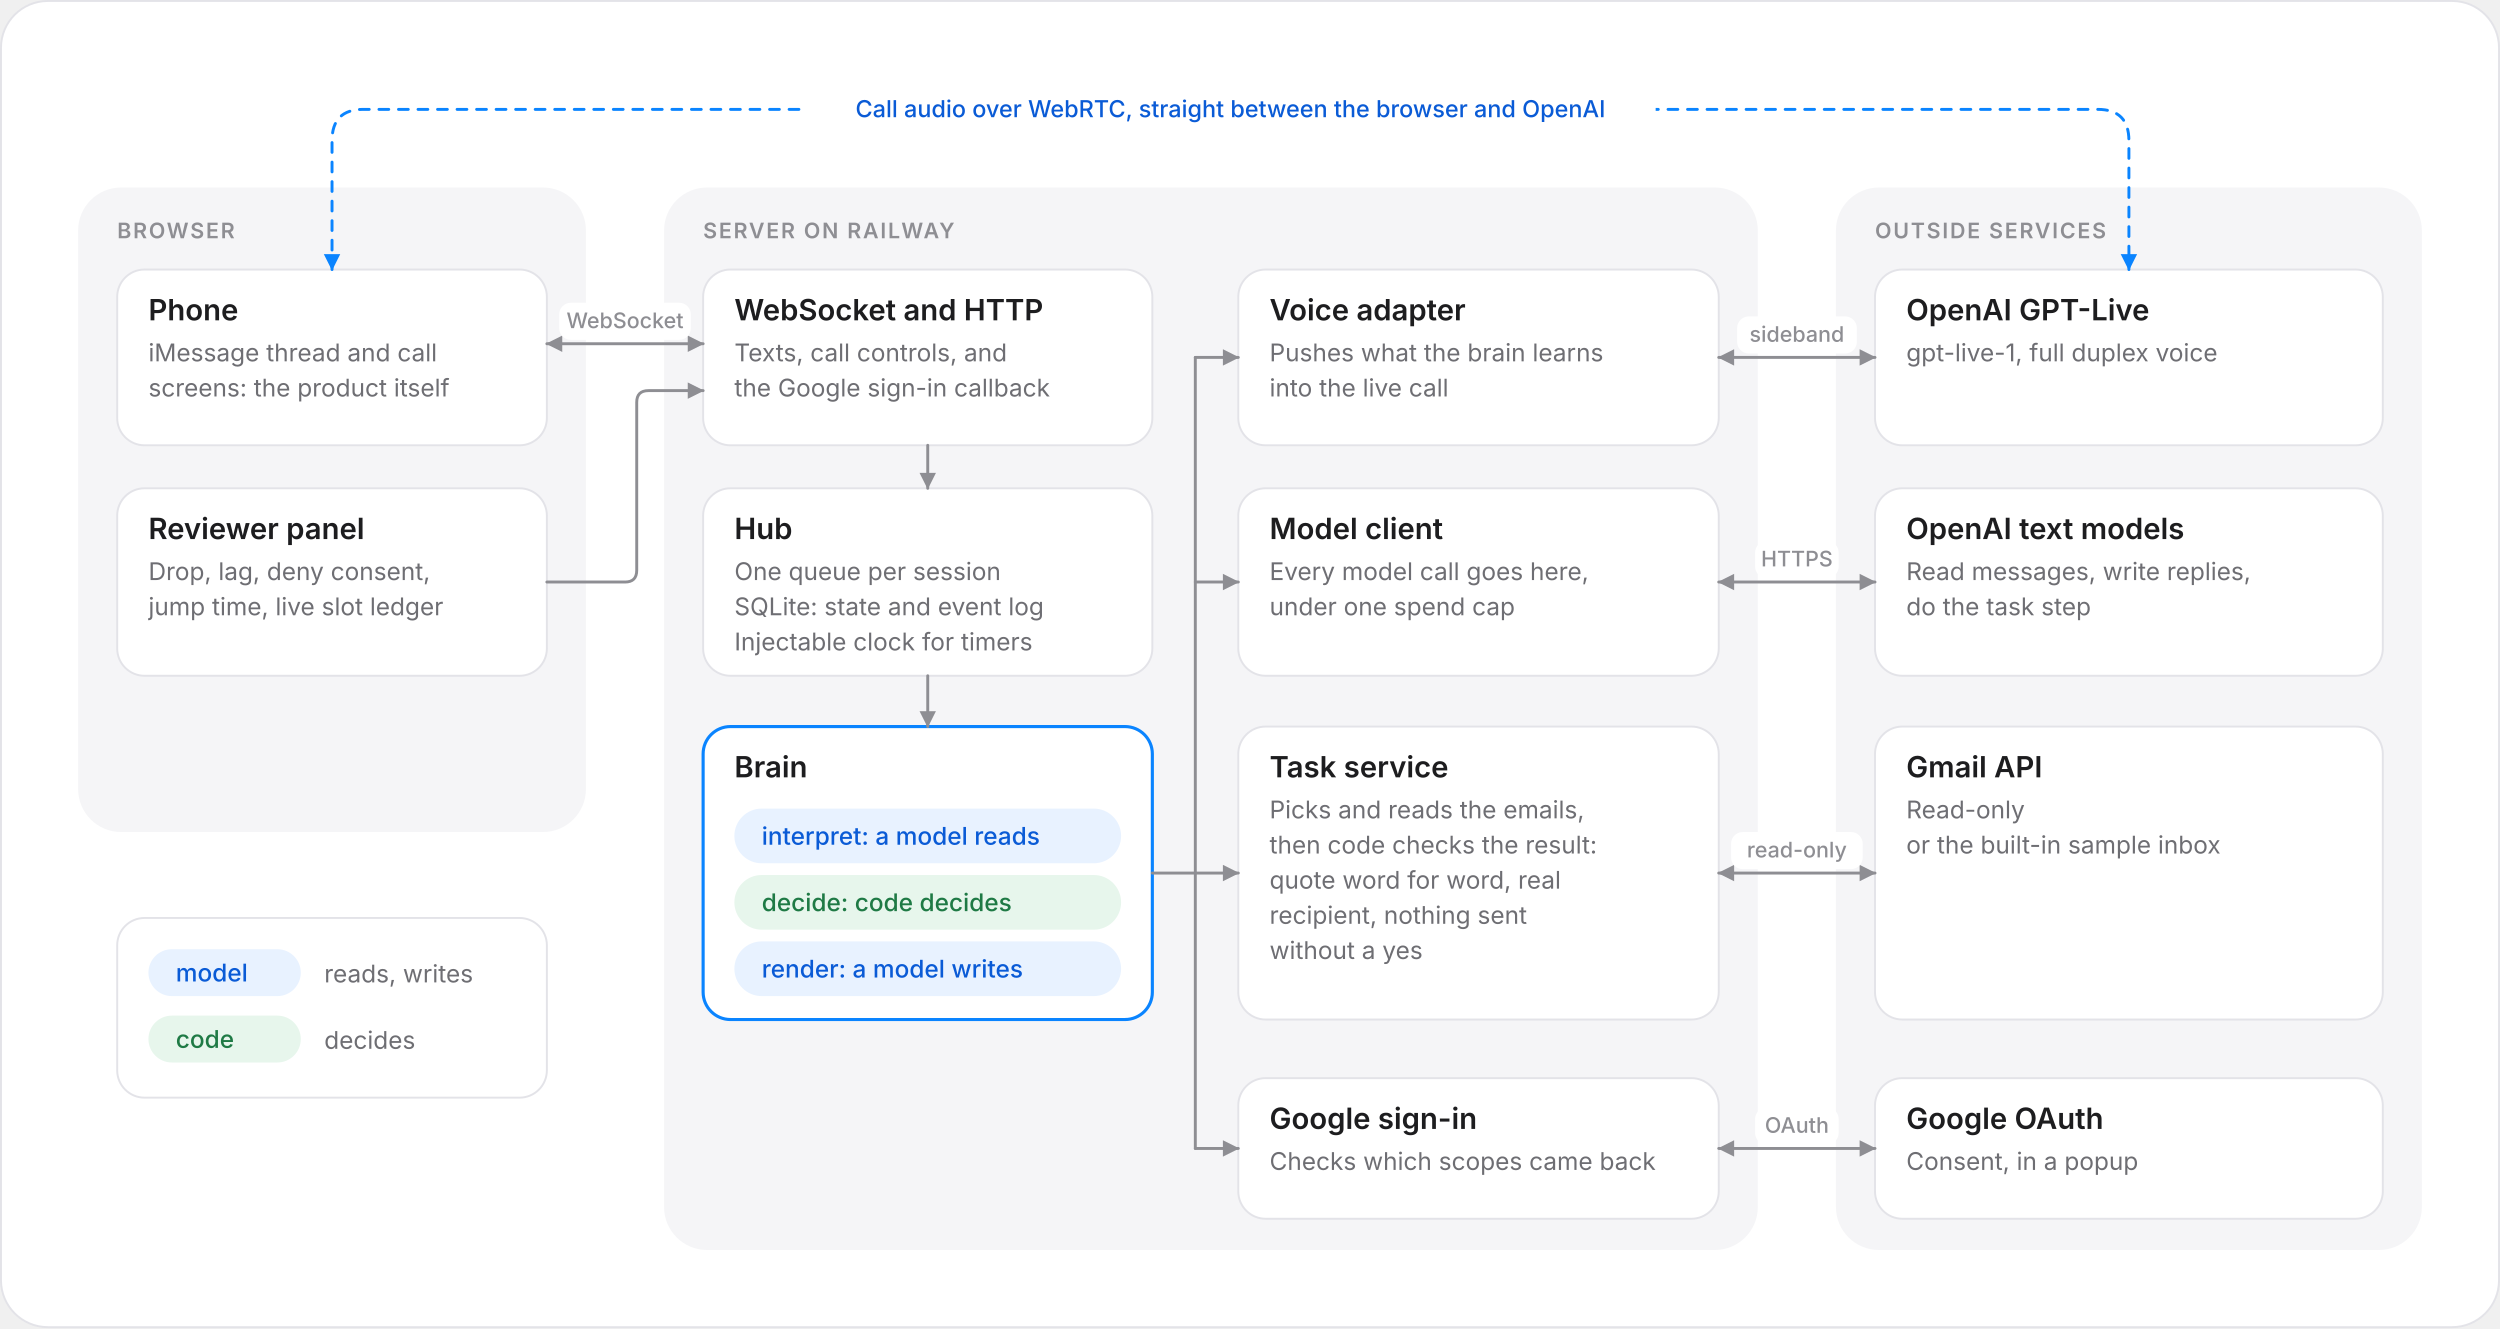
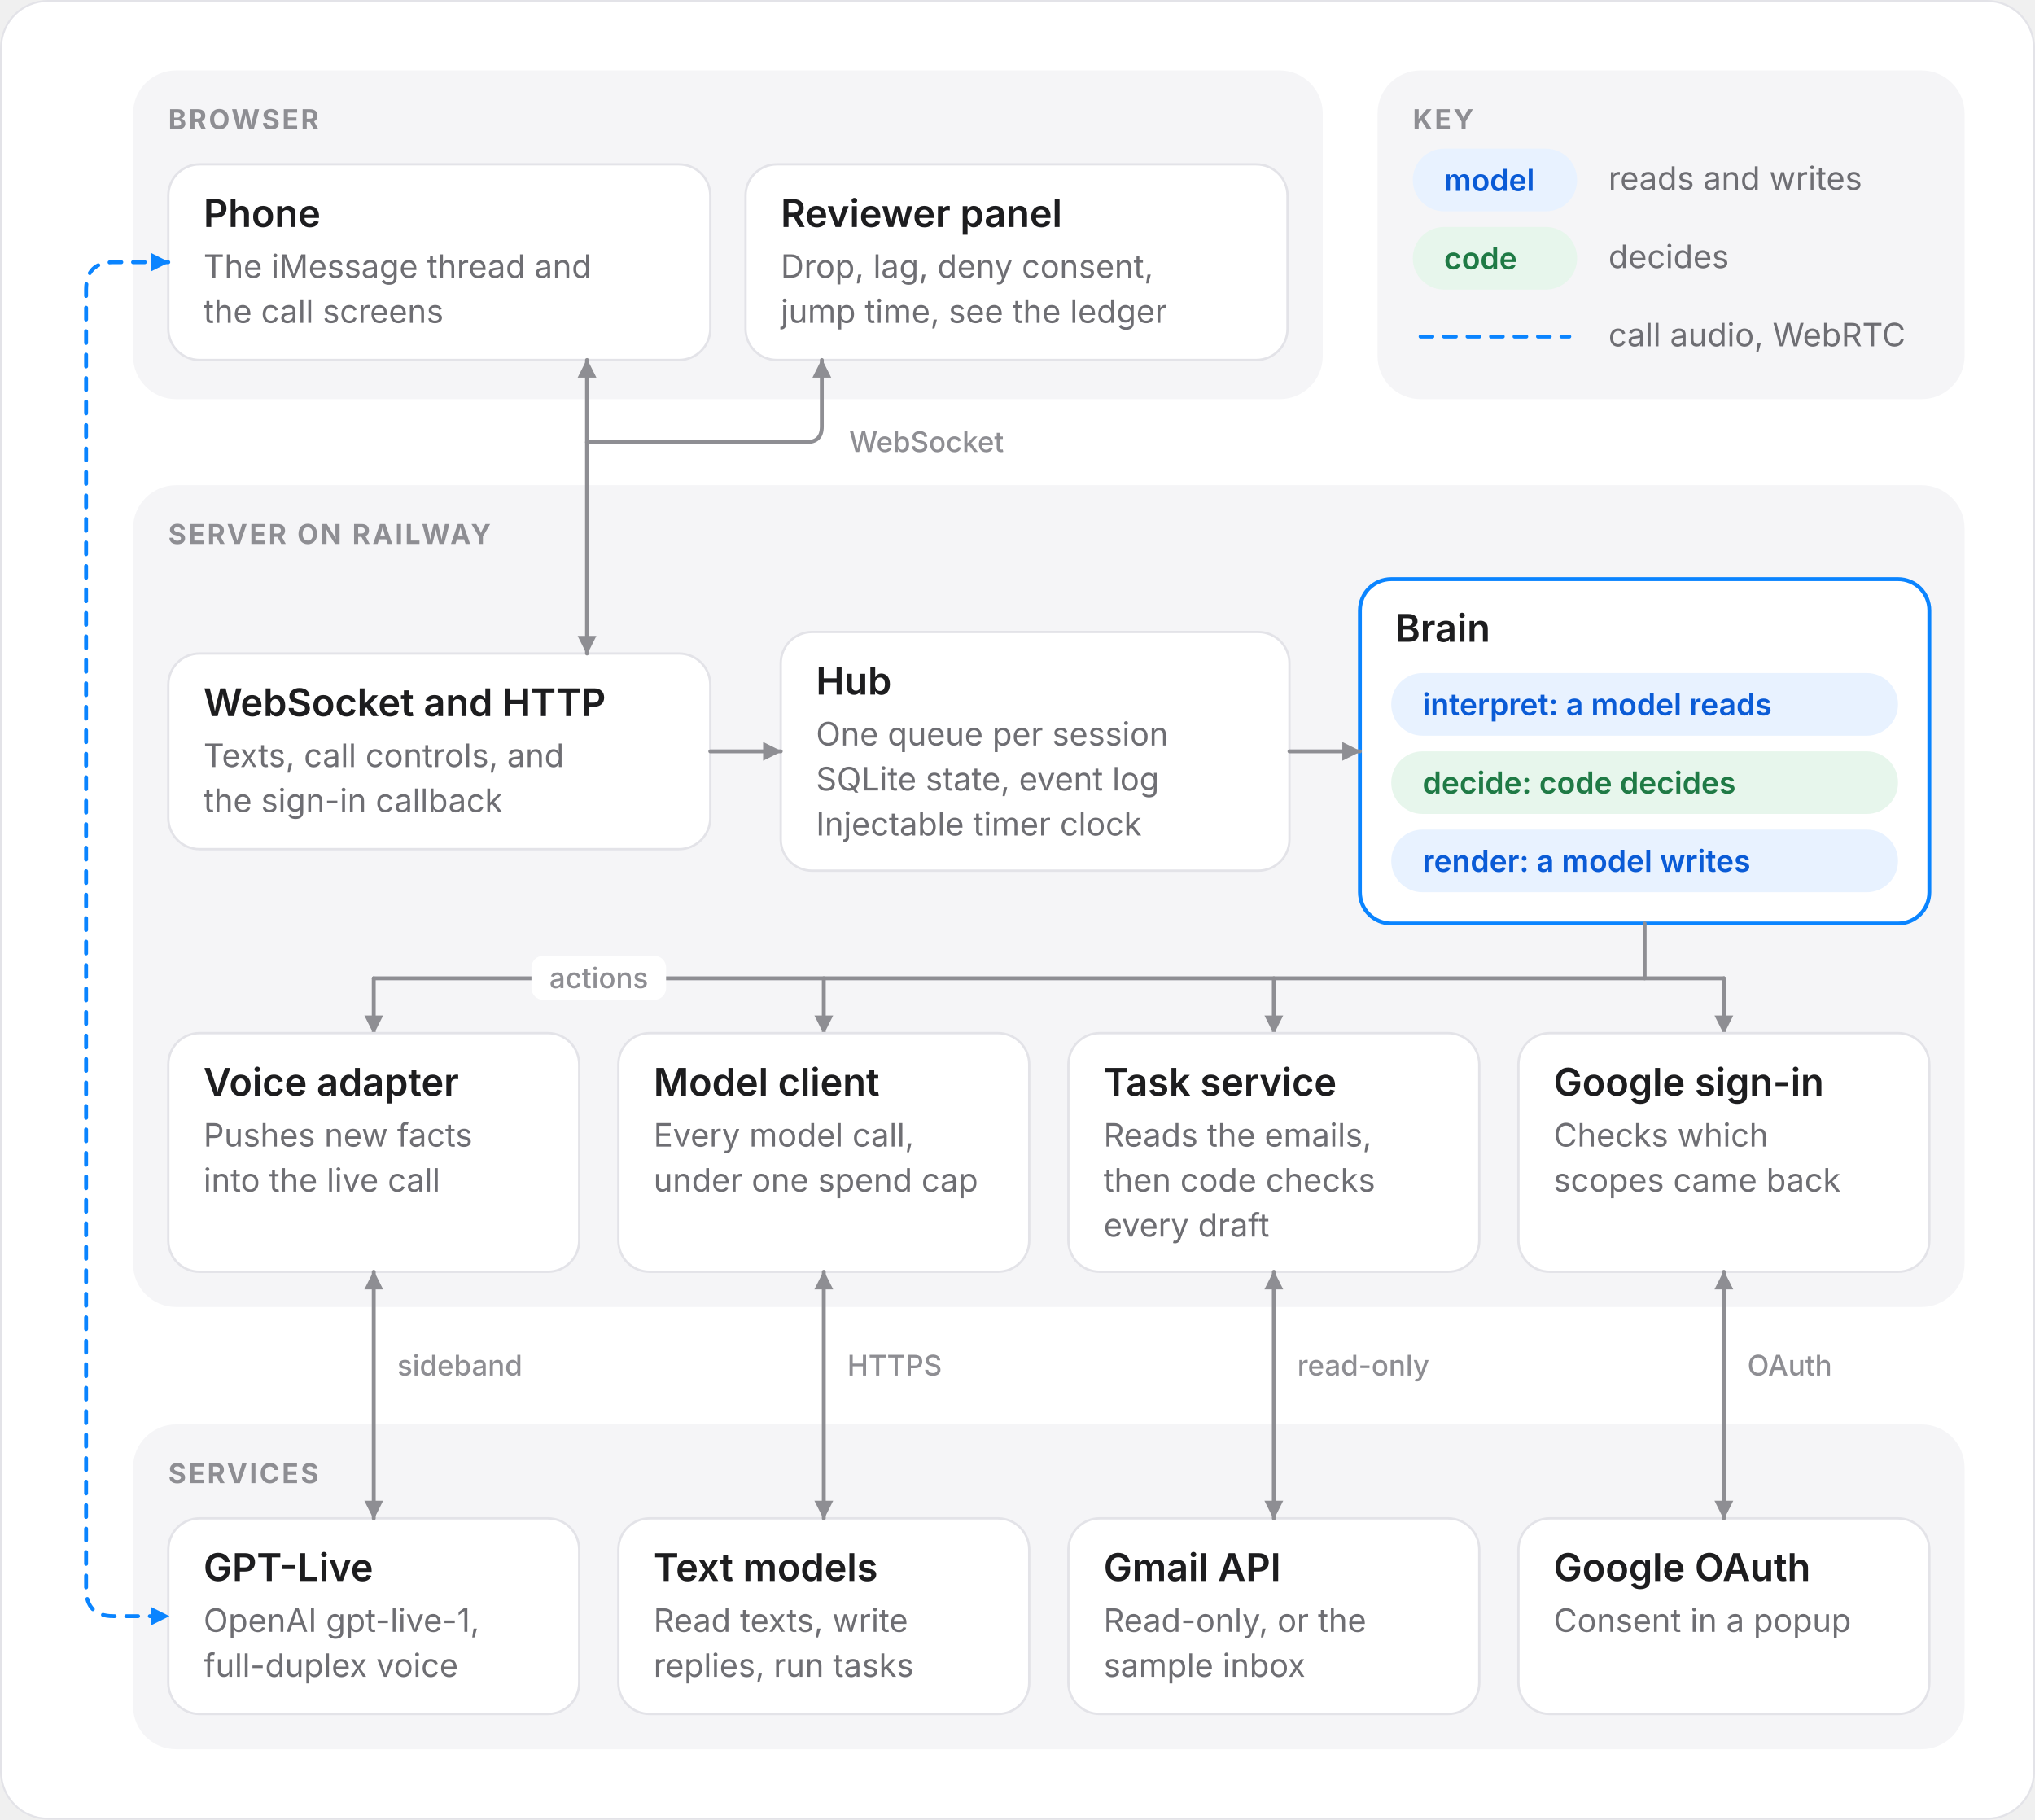
- <svg xmlns="http://www.w3.org/2000/svg" width="1280" height="680" viewBox="0 0 1280 680" font-family="-apple-system, BlinkMacSystemFont, 'SF Pro Text', 'Segoe UI', Inter, Helvetica, Arial, sans-serif" role="img" aria-label="Architecture: the browser, one brain per session on the server, and the outside services it calls">
+ <svg xmlns="http://www.w3.org/2000/svg" width="1040" height="930" viewBox="0 0 1040 930" font-family="-apple-system, BlinkMacSystemFont, 'SF Pro Text', 'Segoe UI', Inter, Helvetica, Arial, sans-serif" role="img" aria-label="Architecture: the browser, one brain per session on the server, and the outside services it calls">
  <defs>
-     <marker id="arrow" viewBox="0 0 10 10" refX="8.5" refY="5" markerWidth="7" markerHeight="7" orient="auto">
+     <marker id="arrow" viewBox="0 0 10 10" refX="8.5" refY="5" markerWidth="6" markerHeight="6" orient="auto">
      <path d="M1 1 L9 5 L1 9 z" fill="#8e8e93" />
    </marker>
-     <marker id="arrow-start" viewBox="0 0 10 10" refX="1.5" refY="5" markerWidth="7" markerHeight="7" orient="auto">
+     <marker id="arrow-start" viewBox="0 0 10 10" refX="1.5" refY="5" markerWidth="6" markerHeight="6" orient="auto">
      <path d="M9 1 L1 5 L9 9 z" fill="#8e8e93" />
    </marker>
-     <marker id="arrow-blue" viewBox="0 0 10 10" refX="8.5" refY="5" markerWidth="7" markerHeight="7" orient="auto">
+     <marker id="arrow-blue" viewBox="0 0 10 10" refX="8.5" refY="5" markerWidth="6" markerHeight="6" orient="auto">
      <path d="M1 1 L9 5 L1 9 z" fill="#0a84ff" />
    </marker>
-     <marker id="arrow-start-blue" viewBox="0 0 10 10" refX="1.5" refY="5" markerWidth="7" markerHeight="7" orient="auto">
+     <marker id="arrow-start-blue" viewBox="0 0 10 10" refX="1.5" refY="5" markerWidth="6" markerHeight="6" orient="auto">
      <path d="M9 1 L1 5 L9 9 z" fill="#0a84ff" />
    </marker>
+     <marker id="arrow-green" viewBox="0 0 10 10" refX="8.5" refY="5" markerWidth="6" markerHeight="6" orient="auto">
+       <path d="M1 1 L9 5 L1 9 z" fill="#30a45b" />
+     </marker>
+     <marker id="arrow-start-green" viewBox="0 0 10 10" refX="1.5" refY="5" markerWidth="6" markerHeight="6" orient="auto">
+       <path d="M9 1 L1 5 L9 9 z" fill="#30a45b" />
+     </marker>
  </defs>
-   <rect x="0.5" y="0.5" width="1279" height="679" rx="24" fill="#ffffff" stroke="#e3e3e8" />
-   <rect x="40" y="96" width="260" height="330" rx="22" fill="#f5f5f7" />
-   <text x="60" y="122" font-size="11" fill="#8e8e93" font-weight="600" text-anchor="start" letter-spacing="0.08em">BROWSER</text>
-   <rect x="340" y="96" width="560" height="544" rx="22" fill="#f5f5f7" />
-   <text x="360" y="122" font-size="11" fill="#8e8e93" font-weight="600" text-anchor="start" letter-spacing="0.08em">SERVER ON RAILWAY</text>
-   <rect x="940" y="96" width="300" height="544" rx="22" fill="#f5f5f7" />
-   <text x="960" y="122" font-size="11" fill="#8e8e93" font-weight="600" text-anchor="start" letter-spacing="0.08em">OUTSIDE SERVICES</text>
-   <rect x="60" y="138" width="220" height="90" rx="14" fill="#ffffff" stroke="#e3e3e8" stroke-width="1" />
-   <text x="76" y="164" font-size="15" fill="#1d1d1f" font-weight="600" text-anchor="start">Phone</text>
-   <text x="76" y="185" font-size="12.5" fill="#6e6e73" font-weight="400" text-anchor="start">iMessage thread and call</text>
-   <text x="76" y="203" font-size="12.5" fill="#6e6e73" font-weight="400" text-anchor="start">screens: the product itself</text>
-   <rect x="60" y="250" width="220" height="96" rx="14" fill="#ffffff" stroke="#e3e3e8" stroke-width="1" />
-   <text x="76" y="276" font-size="15" fill="#1d1d1f" font-weight="600" text-anchor="start">Reviewer panel</text>
-   <text x="76" y="297" font-size="12.5" fill="#6e6e73" font-weight="400" text-anchor="start">Drop, lag, deny consent,</text>
-   <text x="76" y="315" font-size="12.5" fill="#6e6e73" font-weight="400" text-anchor="start">jump time, live slot ledger</text>
-   <rect x="360" y="138" width="230" height="90" rx="14" fill="#ffffff" stroke="#e3e3e8" stroke-width="1" />
-   <text x="376" y="164" font-size="15" fill="#1d1d1f" font-weight="600" text-anchor="start">WebSocket and HTTP</text>
-   <text x="376" y="185" font-size="12.5" fill="#6e6e73" font-weight="400" text-anchor="start">Texts, call controls, and</text>
-   <text x="376" y="203" font-size="12.5" fill="#6e6e73" font-weight="400" text-anchor="start">the Google sign-in callback</text>
-   <rect x="360" y="250" width="230" height="96" rx="14" fill="#ffffff" stroke="#e3e3e8" stroke-width="1" />
-   <text x="376" y="276" font-size="15" fill="#1d1d1f" font-weight="600" text-anchor="start">Hub</text>
-   <text x="376" y="297" font-size="12.5" fill="#6e6e73" font-weight="400" text-anchor="start">One queue per session</text>
-   <text x="376" y="315" font-size="12.5" fill="#6e6e73" font-weight="400" text-anchor="start">SQLite: state and event log</text>
-   <text x="376" y="333" font-size="12.5" fill="#6e6e73" font-weight="400" text-anchor="start">Injectable clock for timers</text>
-   <rect x="360" y="372" width="230" height="150" rx="14" fill="#ffffff" stroke="#0a84ff" stroke-width="1.6" />
-   <text x="376" y="398" font-size="15" fill="#1d1d1f" font-weight="600" text-anchor="start">Brain</text>
-   <rect x="376" y="414" width="198" height="28" rx="14.0" fill="#e8f2ff" />
-   <text x="390" y="432.5" font-size="12.5" fill="#0a5bd6" font-weight="500" text-anchor="start">interpret: a model reads</text>
-   <rect x="376" y="448" width="198" height="28" rx="14.0" fill="#e7f6ec" />
-   <text x="390" y="466.5" font-size="12.5" fill="#1f7a45" font-weight="500" text-anchor="start">decide: code decides</text>
-   <rect x="376" y="482" width="198" height="28" rx="14.0" fill="#e8f2ff" />
-   <text x="390" y="500.5" font-size="12.5" fill="#0a5bd6" font-weight="500" text-anchor="start">render: a model writes</text>
-   <rect x="634" y="138" width="246" height="90" rx="14" fill="#ffffff" stroke="#e3e3e8" stroke-width="1" />
-   <text x="650" y="164" font-size="15" fill="#1d1d1f" font-weight="600" text-anchor="start">Voice adapter</text>
-   <text x="650" y="185" font-size="12.5" fill="#6e6e73" font-weight="400" text-anchor="start">Pushes what the brain learns</text>
-   <text x="650" y="203" font-size="12.5" fill="#6e6e73" font-weight="400" text-anchor="start">into the live call</text>
-   <rect x="634" y="250" width="246" height="96" rx="14" fill="#ffffff" stroke="#e3e3e8" stroke-width="1" />
-   <text x="650" y="276" font-size="15" fill="#1d1d1f" font-weight="600" text-anchor="start">Model client</text>
-   <text x="650" y="297" font-size="12.5" fill="#6e6e73" font-weight="400" text-anchor="start">Every model call goes here,</text>
-   <text x="650" y="315" font-size="12.5" fill="#6e6e73" font-weight="400" text-anchor="start">under one spend cap</text>
-   <rect x="634" y="372" width="246" height="150" rx="14" fill="#ffffff" stroke="#e3e3e8" stroke-width="1" />
-   <text x="650" y="398" font-size="15" fill="#1d1d1f" font-weight="600" text-anchor="start">Task service</text>
-   <text x="650" y="419" font-size="12.5" fill="#6e6e73" font-weight="400" text-anchor="start">Picks and reads the emails,</text>
-   <text x="650" y="437" font-size="12.5" fill="#6e6e73" font-weight="400" text-anchor="start">then code checks the result:</text>
-   <text x="650" y="455" font-size="12.5" fill="#6e6e73" font-weight="400" text-anchor="start">quote word for word, real</text>
-   <text x="650" y="473" font-size="12.5" fill="#6e6e73" font-weight="400" text-anchor="start">recipient, nothing sent</text>
-   <text x="650" y="491" font-size="12.5" fill="#6e6e73" font-weight="400" text-anchor="start">without a yes</text>
-   <rect x="634" y="552" width="246" height="72" rx="14" fill="#ffffff" stroke="#e3e3e8" stroke-width="1" />
-   <text x="650" y="578" font-size="15" fill="#1d1d1f" font-weight="600" text-anchor="start">Google sign-in</text>
-   <text x="650" y="599" font-size="12.5" fill="#6e6e73" font-weight="400" text-anchor="start">Checks which scopes came back</text>
-   <rect x="960" y="138" width="260" height="90" rx="14" fill="#ffffff" stroke="#e3e3e8" stroke-width="1" />
-   <text x="976" y="164" font-size="15" fill="#1d1d1f" font-weight="600" text-anchor="start">OpenAI GPT-Live</text>
-   <text x="976" y="185" font-size="12.5" fill="#6e6e73" font-weight="400" text-anchor="start">gpt-live-1, full duplex voice</text>
-   <rect x="960" y="250" width="260" height="96" rx="14" fill="#ffffff" stroke="#e3e3e8" stroke-width="1" />
-   <text x="976" y="276" font-size="15" fill="#1d1d1f" font-weight="600" text-anchor="start">OpenAI text models</text>
-   <text x="976" y="297" font-size="12.5" fill="#6e6e73" font-weight="400" text-anchor="start">Read messages, write replies,</text>
-   <text x="976" y="315" font-size="12.5" fill="#6e6e73" font-weight="400" text-anchor="start">do the task step</text>
-   <rect x="960" y="372" width="260" height="150" rx="14" fill="#ffffff" stroke="#e3e3e8" stroke-width="1" />
-   <text x="976" y="398" font-size="15" fill="#1d1d1f" font-weight="600" text-anchor="start">Gmail API</text>
-   <text x="976" y="419" font-size="12.5" fill="#6e6e73" font-weight="400" text-anchor="start">Read-only</text>
-   <text x="976" y="437" font-size="12.5" fill="#6e6e73" font-weight="400" text-anchor="start">or the built-in sample inbox</text>
-   <rect x="960" y="552" width="260" height="72" rx="14" fill="#ffffff" stroke="#e3e3e8" stroke-width="1" />
-   <text x="976" y="578" font-size="15" fill="#1d1d1f" font-weight="600" text-anchor="start">Google OAuth</text>
-   <text x="976" y="599" font-size="12.5" fill="#6e6e73" font-weight="400" text-anchor="start">Consent, in a popup</text>
-   <path d="M170 138 V72 Q170 56 186 56 H1074 Q1090 56 1090 72 V138" fill="none" stroke="#0a84ff" stroke-width="1.5" stroke-dasharray="5 5" marker-start="url(#arrow-start-blue)" marker-end="url(#arrow-blue)" stroke-linecap="round" stroke-linejoin="round" />
-   <rect x="412.3" y="46.0" width="435.4" height="20.0" rx="6" fill="#ffffff" />
-   <text x="630" y="60" font-size="12" fill="#0a5bd6" font-weight="500" text-anchor="middle">Call audio over WebRTC, straight between the browser and OpenAI</text>
-   <path d="M280 176 H360" fill="none" stroke="#8e8e93" stroke-width="1.5" marker-start="url(#arrow-start)" marker-end="url(#arrow)" stroke-linecap="round" stroke-linejoin="round" />
-   <rect x="286.3" y="155.0" width="67.4" height="19.0" rx="6" fill="#ffffff" />
-   <text x="320" y="168" font-size="11" fill="#8e8e93" font-weight="500" text-anchor="middle">WebSocket</text>
-   <path d="M280 298 H320 Q326 298 326 292 V206 Q326 200 332 200 H360" fill="none" stroke="#8e8e93" stroke-width="1.5" marker-end="url(#arrow)" stroke-linecap="round" stroke-linejoin="round" />
-   <path d="M475 228 V250" fill="none" stroke="#8e8e93" stroke-width="1.5" marker-end="url(#arrow)" stroke-linecap="round" stroke-linejoin="round" />
-   <path d="M475 346 V372" fill="none" stroke="#8e8e93" stroke-width="1.5" marker-end="url(#arrow)" stroke-linecap="round" stroke-linejoin="round" />
-   <path d="M590 447 H612" fill="none" stroke="#8e8e93" stroke-width="1.5" stroke-linecap="round" stroke-linejoin="round" />
-   <path d="M612 183 V588" fill="none" stroke="#8e8e93" stroke-width="1.5" stroke-linecap="round" stroke-linejoin="round" />
-   <path d="M612 183 H634" fill="none" stroke="#8e8e93" stroke-width="1.5" marker-end="url(#arrow)" stroke-linecap="round" stroke-linejoin="round" />
-   <path d="M612 298 H634" fill="none" stroke="#8e8e93" stroke-width="1.5" marker-end="url(#arrow)" stroke-linecap="round" stroke-linejoin="round" />
-   <path d="M612 447 H634" fill="none" stroke="#8e8e93" stroke-width="1.5" marker-end="url(#arrow)" stroke-linecap="round" stroke-linejoin="round" />
-   <path d="M612 588 H634" fill="none" stroke="#8e8e93" stroke-width="1.5" marker-end="url(#arrow)" stroke-linecap="round" stroke-linejoin="round" />
-   <path d="M880 183 H960" fill="none" stroke="#8e8e93" stroke-width="1.5" marker-start="url(#arrow-start)" marker-end="url(#arrow)" stroke-linecap="round" stroke-linejoin="round" />
-   <rect x="889.4" y="162.0" width="61.3" height="19.0" rx="6" fill="#ffffff" />
-   <text x="920" y="175" font-size="11" fill="#8e8e93" font-weight="500" text-anchor="middle">sideband</text>
-   <path d="M880 298 H960" fill="none" stroke="#8e8e93" stroke-width="1.5" marker-start="url(#arrow-start)" marker-end="url(#arrow)" stroke-linecap="round" stroke-linejoin="round" />
-   <rect x="898.6" y="277.0" width="42.8" height="19.0" rx="6" fill="#ffffff" />
-   <text x="920" y="290" font-size="11" fill="#8e8e93" font-weight="500" text-anchor="middle">HTTPS</text>
-   <path d="M880 447 H960" fill="none" stroke="#8e8e93" stroke-width="1.5" marker-start="url(#arrow-start)" marker-end="url(#arrow)" stroke-linecap="round" stroke-linejoin="round" />
-   <rect x="886.3" y="426.0" width="67.4" height="19.0" rx="6" fill="#ffffff" />
-   <text x="920" y="439" font-size="11" fill="#8e8e93" font-weight="500" text-anchor="middle">read-only</text>
-   <path d="M880 588 H960" fill="none" stroke="#8e8e93" stroke-width="1.5" marker-start="url(#arrow-start)" marker-end="url(#arrow)" stroke-linecap="round" stroke-linejoin="round" />
-   <rect x="898.6" y="567.0" width="42.8" height="19.0" rx="6" fill="#ffffff" />
-   <text x="920" y="580" font-size="11" fill="#8e8e93" font-weight="500" text-anchor="middle">OAuth</text>
-   <rect x="60" y="470" width="220" height="92" rx="14" fill="#ffffff" stroke="#e3e3e8" />
-   <rect x="76" y="486" width="78" height="24" rx="12.0" fill="#e8f2ff" />
-   <text x="90" y="502.5" font-size="12.5" fill="#0a5bd6" font-weight="500" text-anchor="start">model</text>
-   <text x="166" y="503" font-size="12.5" fill="#6e6e73" font-weight="400" text-anchor="start">reads, writes</text>
-   <rect x="76" y="520" width="78" height="24" rx="12.0" fill="#e7f6ec" />
-   <text x="90" y="536.5" font-size="12.5" fill="#1f7a45" font-weight="500" text-anchor="start">code</text>
-   <text x="166" y="537" font-size="12.5" fill="#6e6e73" font-weight="400" text-anchor="start">decides</text>
+   <rect x="0.5" y="0.5" width="1039" height="929" rx="24" fill="#ffffff" stroke="#e3e3e8" />
+   <rect x="68" y="36" width="608" height="168" rx="22" fill="#f5f5f7" />
+   <text x="86" y="66" font-size="14" fill="#8e8e93" font-weight="700" text-anchor="start" letter-spacing="0.08em">BROWSER</text>
+   <rect x="86" y="84" width="277" height="100" rx="16" fill="#ffffff" stroke="#e3e3e8" stroke-width="1.2" />
+   <text x="104" y="116" font-size="19.5" fill="#1d1d1f" font-weight="600" text-anchor="start">Phone</text>
+   <text x="104" y="142" font-size="16.5" fill="#6e6e73" font-weight="400" text-anchor="start">The iMessage thread and</text>
+   <text x="104" y="165" font-size="16.5" fill="#6e6e73" font-weight="400" text-anchor="start">the call screens</text>
+   <rect x="381" y="84" width="277" height="100" rx="16" fill="#ffffff" stroke="#e3e3e8" stroke-width="1.2" />
+   <text x="399" y="116" font-size="19.5" fill="#1d1d1f" font-weight="600" text-anchor="start">Reviewer panel</text>
+   <text x="399" y="142" font-size="16.5" fill="#6e6e73" font-weight="400" text-anchor="start">Drop, lag, deny consent,</text>
+   <text x="399" y="165" font-size="16.5" fill="#6e6e73" font-weight="400" text-anchor="start">jump time, see the ledger</text>
+   <rect x="704" y="36" width="300" height="168" rx="22" fill="#f5f5f7" />
+   <text x="722" y="66" font-size="14" fill="#8e8e93" font-weight="700" text-anchor="start" letter-spacing="0.08em">KEY</text>
+   <rect x="722" y="76" width="84" height="32" rx="16.0" fill="#e8f2ff" />
+   <text x="738" y="97.58" font-size="15.5" fill="#0a5bd6" font-weight="600" text-anchor="start">model</text>
+   <text x="822" y="97" font-size="16.5" fill="#6e6e73" font-weight="400" text-anchor="start">reads and writes</text>
+   <rect x="722" y="116" width="84" height="32" rx="16.0" fill="#e7f6ec" />
+   <text x="738" y="137.58" font-size="15.5" fill="#1f7a45" font-weight="600" text-anchor="start">code</text>
+   <text x="822" y="137" font-size="16.5" fill="#6e6e73" font-weight="400" text-anchor="start">decides</text>
+   <path d="M726 172 H802" fill="none" stroke="#0a84ff" stroke-width="2" stroke-dasharray="6 6" stroke-linecap="round" stroke-linejoin="round" />
+   <text x="822" y="177" font-size="16.5" fill="#6e6e73" font-weight="400" text-anchor="start">call audio, WebRTC</text>
+   <rect x="68" y="248" width="936" height="420" rx="22" fill="#f5f5f7" />
+   <text x="86" y="278" font-size="14" fill="#8e8e93" font-weight="700" text-anchor="start" letter-spacing="0.08em">SERVER ON RAILWAY</text>
+   <rect x="86" y="334" width="277" height="100" rx="16" fill="#ffffff" stroke="#e3e3e8" stroke-width="1.2" />
+   <text x="104" y="366" font-size="19.5" fill="#1d1d1f" font-weight="600" text-anchor="start">WebSocket and HTTP</text>
+   <text x="104" y="392" font-size="16.5" fill="#6e6e73" font-weight="400" text-anchor="start">Texts, call controls, and</text>
+   <text x="104" y="415" font-size="16.5" fill="#6e6e73" font-weight="400" text-anchor="start">the sign-in callback</text>
+   <rect x="399" y="323" width="260" height="122" rx="16" fill="#ffffff" stroke="#e3e3e8" stroke-width="1.2" />
+   <text x="417" y="355" font-size="19.5" fill="#1d1d1f" font-weight="600" text-anchor="start">Hub</text>
+   <text x="417" y="381" font-size="16.5" fill="#6e6e73" font-weight="400" text-anchor="start">One queue per session</text>
+   <text x="417" y="404" font-size="16.5" fill="#6e6e73" font-weight="400" text-anchor="start">SQLite state, event log</text>
+   <text x="417" y="427" font-size="16.5" fill="#6e6e73" font-weight="400" text-anchor="start">Injectable timer clock</text>
+   <rect x="695" y="296" width="291" height="176" rx="16" fill="#ffffff" stroke="#0a84ff" stroke-width="2" />
+   <text x="713" y="328" font-size="19.5" fill="#1d1d1f" font-weight="600" text-anchor="start">Brain</text>
+   <rect x="711" y="344" width="259" height="32" rx="16.0" fill="#e8f2ff" />
+   <text x="727" y="365.58" font-size="15.5" fill="#0a5bd6" font-weight="600" text-anchor="start">interpret: a model reads</text>
+   <rect x="711" y="384" width="259" height="32" rx="16.0" fill="#e7f6ec" />
+   <text x="727" y="405.58" font-size="15.5" fill="#1f7a45" font-weight="600" text-anchor="start">decide: code decides</text>
+   <rect x="711" y="424" width="259" height="32" rx="16.0" fill="#e8f2ff" />
+   <text x="727" y="445.58" font-size="15.5" fill="#0a5bd6" font-weight="600" text-anchor="start">render: a model writes</text>
+   <path d="M363 384 H399" fill="none" stroke="#8e8e93" stroke-width="2" marker-end="url(#arrow)" stroke-linecap="round" stroke-linejoin="round" />
+   <path d="M659 384 H695" fill="none" stroke="#8e8e93" stroke-width="2" marker-end="url(#arrow)" stroke-linecap="round" stroke-linejoin="round" />
+   <path d="M840.5 472 V500" fill="none" stroke="#8e8e93" stroke-width="2" stroke-linecap="round" stroke-linejoin="round" />
+   <path d="M191.0 500 H881.0" fill="none" stroke="#8e8e93" stroke-width="2" stroke-linecap="round" stroke-linejoin="round" />
+   <path d="M191.0 500 V528" fill="none" stroke="#8e8e93" stroke-width="2" marker-end="url(#arrow)" stroke-linecap="round" stroke-linejoin="round" />
+   <path d="M421.0 500 V528" fill="none" stroke="#8e8e93" stroke-width="2" marker-end="url(#arrow)" stroke-linecap="round" stroke-linejoin="round" />
+   <path d="M651.0 500 V528" fill="none" stroke="#8e8e93" stroke-width="2" marker-end="url(#arrow)" stroke-linecap="round" stroke-linejoin="round" />
+   <path d="M881.0 500 V528" fill="none" stroke="#8e8e93" stroke-width="2" marker-end="url(#arrow)" stroke-linecap="round" stroke-linejoin="round" />
+   <rect x="271.6" y="488.5" width="68.8" height="22.5" rx="6" fill="#ffffff" />
+   <text x="306.0" y="505" font-size="14.5" fill="#8e8e93" font-weight="500" text-anchor="middle">actions</text>
+   <rect x="86" y="528" width="210" height="122" rx="16" fill="#ffffff" stroke="#e3e3e8" stroke-width="1.2" />
+   <text x="104" y="560" font-size="19.5" fill="#1d1d1f" font-weight="600" text-anchor="start">Voice adapter</text>
+   <text x="104" y="586" font-size="16.5" fill="#6e6e73" font-weight="400" text-anchor="start">Pushes new facts</text>
+   <text x="104" y="609" font-size="16.5" fill="#6e6e73" font-weight="400" text-anchor="start">into the live call</text>
+   <rect x="316" y="528" width="210" height="122" rx="16" fill="#ffffff" stroke="#e3e3e8" stroke-width="1.2" />
+   <text x="334" y="560" font-size="19.5" fill="#1d1d1f" font-weight="600" text-anchor="start">Model client</text>
+   <text x="334" y="586" font-size="16.5" fill="#6e6e73" font-weight="400" text-anchor="start">Every model call,</text>
+   <text x="334" y="609" font-size="16.5" fill="#6e6e73" font-weight="400" text-anchor="start">under one spend cap</text>
+   <rect x="546" y="528" width="210" height="122" rx="16" fill="#ffffff" stroke="#e3e3e8" stroke-width="1.2" />
+   <text x="564" y="560" font-size="19.5" fill="#1d1d1f" font-weight="600" text-anchor="start">Task service</text>
+   <text x="564" y="586" font-size="16.5" fill="#6e6e73" font-weight="400" text-anchor="start">Reads the emails,</text>
+   <text x="564" y="609" font-size="16.5" fill="#6e6e73" font-weight="400" text-anchor="start">then code checks</text>
+   <text x="564" y="632" font-size="16.5" fill="#6e6e73" font-weight="400" text-anchor="start">every draft</text>
+   <rect x="776" y="528" width="210" height="122" rx="16" fill="#ffffff" stroke="#e3e3e8" stroke-width="1.2" />
+   <text x="794" y="560" font-size="19.5" fill="#1d1d1f" font-weight="600" text-anchor="start">Google sign-in</text>
+   <text x="794" y="586" font-size="16.5" fill="#6e6e73" font-weight="400" text-anchor="start">Checks which</text>
+   <text x="794" y="609" font-size="16.5" fill="#6e6e73" font-weight="400" text-anchor="start">scopes came back</text>
+   <rect x="68" y="728" width="936" height="166" rx="22" fill="#f5f5f7" />
+   <text x="86" y="758" font-size="14" fill="#8e8e93" font-weight="700" text-anchor="start" letter-spacing="0.08em">SERVICES</text>
+   <rect x="86" y="776" width="210" height="100" rx="16" fill="#ffffff" stroke="#e3e3e8" stroke-width="1.2" />
+   <text x="104" y="808" font-size="19.5" fill="#1d1d1f" font-weight="600" text-anchor="start">GPT-Live</text>
+   <text x="104" y="834" font-size="16.5" fill="#6e6e73" font-weight="400" text-anchor="start">OpenAI gpt-live-1,</text>
+   <text x="104" y="857" font-size="16.5" fill="#6e6e73" font-weight="400" text-anchor="start">full-duplex voice</text>
+   <path d="M191.0 650 V776" fill="none" stroke="#8e8e93" stroke-width="2" marker-start="url(#arrow-start)" marker-end="url(#arrow)" stroke-linecap="round" stroke-linejoin="round" />
+   <text x="203.0" y="703" font-size="14.5" fill="#8e8e93" font-weight="500" text-anchor="start">sideband</text>
+   <rect x="316" y="776" width="210" height="100" rx="16" fill="#ffffff" stroke="#e3e3e8" stroke-width="1.2" />
+   <text x="334" y="808" font-size="19.5" fill="#1d1d1f" font-weight="600" text-anchor="start">Text models</text>
+   <text x="334" y="834" font-size="16.5" fill="#6e6e73" font-weight="400" text-anchor="start">Read texts, write</text>
+   <text x="334" y="857" font-size="16.5" fill="#6e6e73" font-weight="400" text-anchor="start">replies, run tasks</text>
+   <path d="M421.0 650 V776" fill="none" stroke="#8e8e93" stroke-width="2" marker-start="url(#arrow-start)" marker-end="url(#arrow)" stroke-linecap="round" stroke-linejoin="round" />
+   <text x="433.0" y="703" font-size="14.5" fill="#8e8e93" font-weight="500" text-anchor="start">HTTPS</text>
+   <rect x="546" y="776" width="210" height="100" rx="16" fill="#ffffff" stroke="#e3e3e8" stroke-width="1.2" />
+   <text x="564" y="808" font-size="19.5" fill="#1d1d1f" font-weight="600" text-anchor="start">Gmail API</text>
+   <text x="564" y="834" font-size="16.5" fill="#6e6e73" font-weight="400" text-anchor="start">Read-only, or the</text>
+   <text x="564" y="857" font-size="16.5" fill="#6e6e73" font-weight="400" text-anchor="start">sample inbox</text>
+   <path d="M651.0 650 V776" fill="none" stroke="#8e8e93" stroke-width="2" marker-start="url(#arrow-start)" marker-end="url(#arrow)" stroke-linecap="round" stroke-linejoin="round" />
+   <text x="663.0" y="703" font-size="14.5" fill="#8e8e93" font-weight="500" text-anchor="start">read-only</text>
+   <rect x="776" y="776" width="210" height="100" rx="16" fill="#ffffff" stroke="#e3e3e8" stroke-width="1.2" />
+   <text x="794" y="808" font-size="19.5" fill="#1d1d1f" font-weight="600" text-anchor="start">Google OAuth</text>
+   <text x="794" y="834" font-size="16.5" fill="#6e6e73" font-weight="400" text-anchor="start">Consent in a popup</text>
+   <path d="M881.0 650 V776" fill="none" stroke="#8e8e93" stroke-width="2" marker-start="url(#arrow-start)" marker-end="url(#arrow)" stroke-linecap="round" stroke-linejoin="round" />
+   <text x="893.0" y="703" font-size="14.5" fill="#8e8e93" font-weight="500" text-anchor="start">OAuth</text>
+   <path d="M86 134 H58 Q44 134 44 148 V812 Q44 826 58 826 H86" fill="none" stroke="#0a84ff" stroke-width="2" stroke-dasharray="6 6" marker-start="url(#arrow-start-blue)" marker-end="url(#arrow-blue)" stroke-linecap="round" stroke-linejoin="round" />
+   <path d="M300 184 V334" fill="none" stroke="#8e8e93" stroke-width="2" marker-start="url(#arrow-start)" marker-end="url(#arrow)" stroke-linecap="round" stroke-linejoin="round" />
+   <path d="M420 184 V218 Q420 226 412 226 H300" fill="none" stroke="#8e8e93" stroke-width="2" marker-start="url(#arrow-start)" stroke-linecap="round" stroke-linejoin="round" />
+   <text x="434" y="231" font-size="14.5" fill="#8e8e93" font-weight="500" text-anchor="start">WebSocket</text>
</svg>
